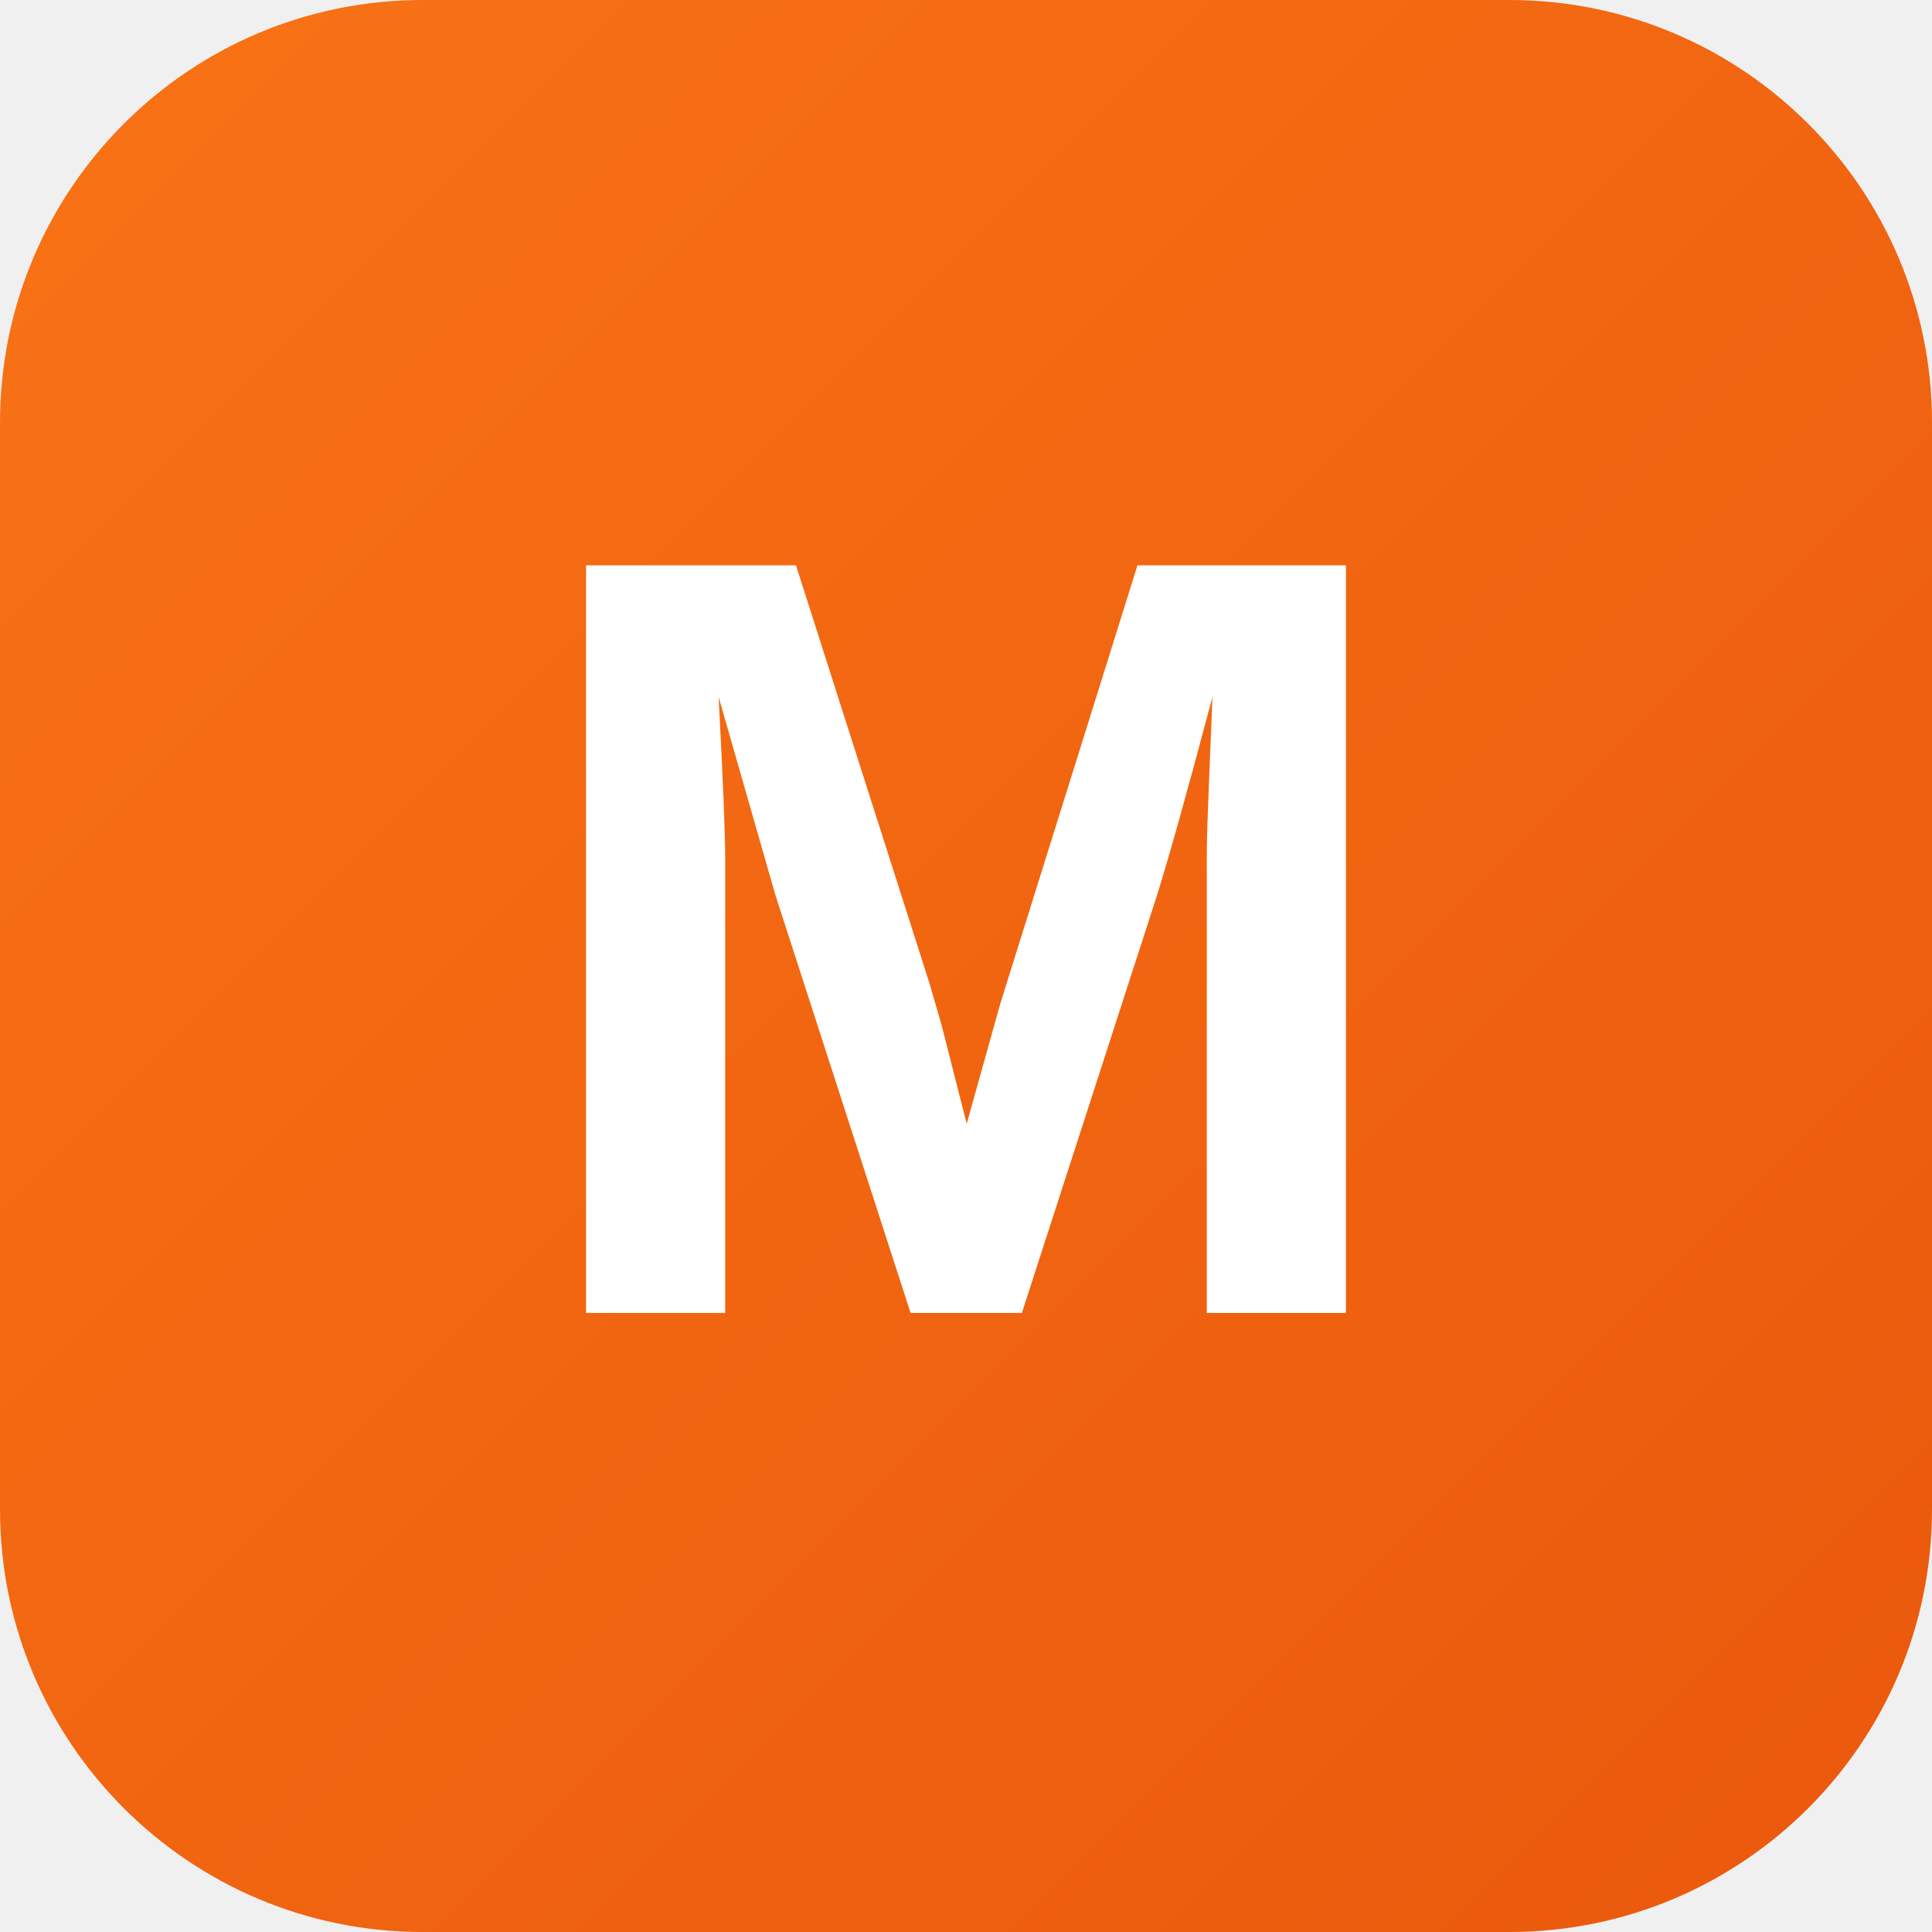
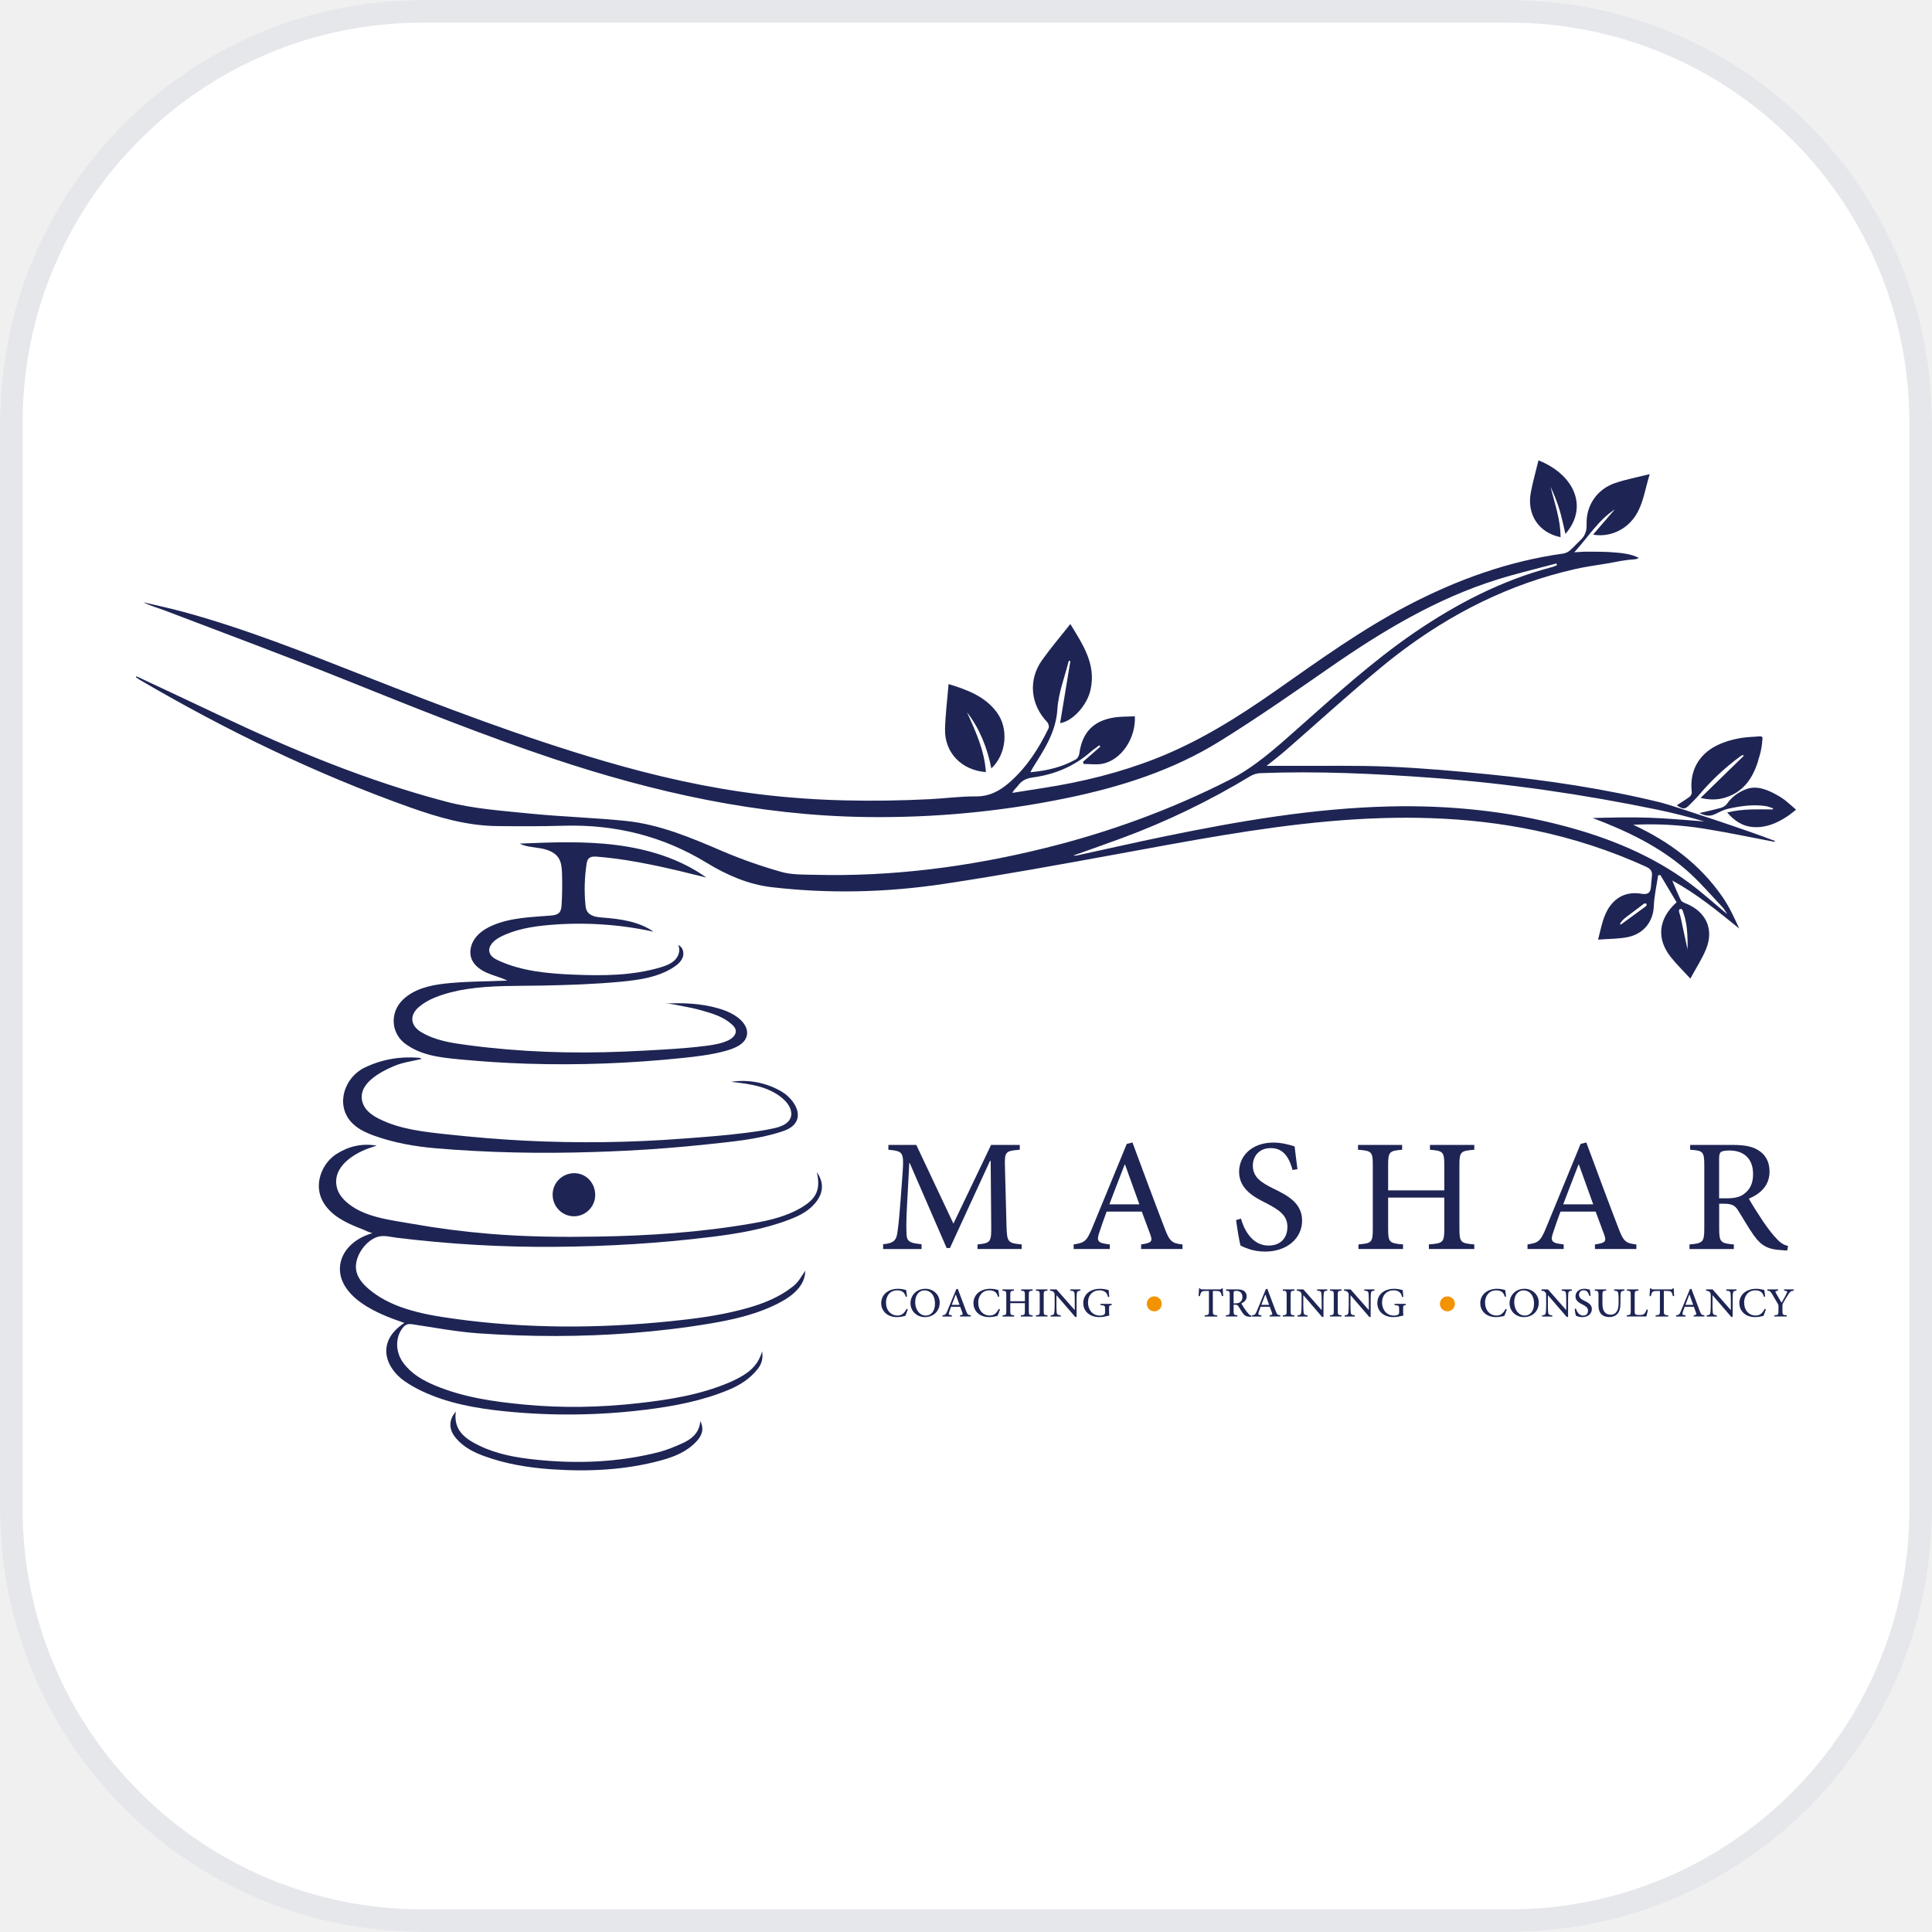
- <svg xmlns="http://www.w3.org/2000/svg" viewBox="0 0 64 64">
+ <svg xmlns="http://www.w3.org/2000/svg" viewBox="0 0 512 512" width="512" height="512">
  <defs>
-     <linearGradient id="mGradient" x1="0" y1="0" x2="1" y2="1">
-       <stop offset="0%" stop-color="#F97316" />
-       <stop offset="100%" stop-color="#EA580C" />
-     </linearGradient>
+     <style>
+         .st0 { fill: #F39300 !important; }
+         .logo-wrap path { fill: #1E2554; }
+         .logo-wrap path.st0 { fill: #F39300 !important; }
+         .logo-wrap circle.st0 { fill: #F39300 !important; }
+     </style>
  </defs>
-   <rect width="64" height="64" rx="14" fill="url(#mGradient)" />
-   <text x="50%" y="52%" text-anchor="middle" dominant-baseline="middle" font-size="36" font-family="Poppins, League Spartan, Arial, sans-serif" font-weight="700" fill="#FFFFFF">
-         M
-     </text>
+   <rect width="512" height="512" rx="112" fill="#FFFFFF" />
+   <rect width="506" height="506" x="3" y="3" rx="109" fill="none" stroke="#E5E7EB" stroke-width="6" />
+   <g class="logo-wrap" transform="translate(36, 122) scale(0.8395) translate(-35.60, -103.81)">
+     <g>
+       <path d="M35.81,171.98c8.54,4.01,17.08,8,25.61,12.04c23.36,11.09,47.21,20.99,72.25,27.56c8.45,2.22,17.36,2.82,26.1,3.71   c10.11,1.02,20.3,1.3,30.41,2.33c10.8,1.1,20.7,5.32,30.59,9.56c6.03,2.58,12.27,4.75,18.58,6.54c3.3,0.94,6.94,0.83,10.44,0.92   c24.5,0.63,48.57-2.49,72.32-8.32c20.35-5,39.94-12.1,58.64-21.6c8.15-4.14,14.83-10.23,21.58-16.21   c11.9-10.54,23.65-21.27,36.81-30.28c13.43-9.19,27.73-16.59,43.57-20.74c0.52-0.14,1.01-0.38,1.51-0.58   c-0.05-0.19-0.1-0.37-0.16-0.56c-6.18,1.66-12.43,3.13-18.53,5.03c-19.28,6-36.34,16.27-52.82,27.69   c-11.58,8.03-23.16,16.12-35.14,23.53c-14.69,9.08-30.99,14.27-47.83,17.76c-21.04,4.36-42.32,6.35-63.81,6.04   c-33.9-0.49-66.53-7.73-98.53-18.4c-22.27-7.42-44.01-16.2-65.78-24.93c-18.91-7.59-38.02-14.67-57.05-21.93   c-2.19-0.83-4.48-1.41-6.61-2.53c4.13,0.98,8.29,1.85,12.39,2.96c19.57,5.3,38.36,12.8,57.19,20.2   c25.03,9.83,50.12,19.44,75.96,26.99c16.09,4.7,32.39,8.42,49.04,10.46c17.82,2.19,35.72,2.43,53.64,1.55   c4.86-0.24,9.72-0.92,14.58-0.88c4.3,0.04,7.59-1.76,10.6-4.39c5.43-4.74,9.25-10.68,12.37-17.11c0.23-0.48-0.02-1.51-0.42-1.93   c-5.32-5.58-6.09-13.34-1.61-19.63c2.73-3.83,5.8-7.42,8.9-11.35c3.95,6.5,8.2,12.66,6.37,20.78c-1.14,5.06-5.81,9.99-9.6,10.49   c1.07-6.44,2.16-13.01,3.24-19.58c-0.17-0.02-0.34-0.05-0.51-0.07c-1.26,5.08-3.27,10.12-3.59,15.25   c-0.45,7.37-4.28,12.91-7.89,18.73c-0.18,0.3-0.33,0.61-0.64,1.19c5.21-0.49,9.99-1.6,14.37-4.07c0.55-0.31,1-1.19,1.09-1.85   c0.88-6.5,4.27-10.23,10.74-11.33c2.22-0.38,4.53-0.29,6.79-0.41c0.32,7.05-4.38,13.89-10.3,14.99c-1.89,0.35-3.91,0.05-5.87,0.05   c-0.07-0.23-0.13-0.46-0.2-0.69c1.82-1.59,3.65-3.19,5.47-4.78c-0.11-0.14-0.21-0.28-0.32-0.42c-0.87,0.65-1.79,1.25-2.6,1.96   c-5.26,4.65-11.46,7.25-18.35,8.18c-1.98,0.27-3.47,0.92-4.65,2.51c-0.54,0.73-1.31,1.29-1.89,2.37c3.3-0.52,6.59-1.05,9.89-1.56   c12.19-1.89,24.11-4.82,35.61-9.35c13.55-5.34,25.78-13.01,37.64-21.33c13.54-9.49,26.95-19.19,41.65-26.89   c15.51-8.12,31.77-14.01,49.2-16.43c0.72-0.1,1.49-0.5,2.05-0.97c1.14-0.97,2.12-2.13,3.23-3.15c1.51-1.39,2.12-2.96,2.04-5.11   c-0.2-5.96,3.3-11.07,8.98-13.01c3.41-1.17,7-1.83,10.94-2.83c-1.93,6.23-2.32,12.68-7.91,16.76c-2.83,2.06-6.51,3-9.97,2.34   c2.35-2.73,4.6-5.35,6.86-7.96c-5.21,3.41-8.38,8.72-12.79,13.54c1.59-0.08,2.81-0.21,4.04-0.2c2.63,0.02,5.39-0.01,8.06,0.2   c2.6,0.2,5.94,0.46,8.25,1.78c-0.61,0.54-2.36,0.49-3.18,0.6c-1.43,0.2-2.88,0.38-4.3,0.7c-1.39,0.3-2.8,0.5-4.2,0.72   c-2.79,0.44-5.59,0.87-8.35,1.49c-5.1,1.15-10.13,2.59-15.06,4.33c-9.78,3.44-19.15,8.02-27.95,13.5   c-6.37,3.96-12.45,8.38-18.23,13.16c-10.27,8.47-20.09,17.48-30.14,26.22c-1.99,1.73-4.09,3.32-6.08,4.92c2.54,0,5.11-0.01,7.68,0   c10.31,0.05,20.64-0.19,30.93,0.25c10.51,0.45,21.01,1.37,31.48,2.42c18.31,1.83,36.51,4.53,54.4,8.91   c3.14,0.77,28.71,9.23,36.02,12.14c-0.06,0.09-0.12,0.18-0.18,0.27c-7.39-1.4-14.76-2.98-22.18-4.16   c-7.39-1.18-14.86-1.61-22.41-1.24c11.34,5.28,21.07,12.47,28.19,22.79c2.12,3.08,3.71,6.52,5.28,9.97   c-6.76-5.45-13.36-10.95-21.14-15.14c0.95,2.2,1.75,4.23,2.72,6.19c0.24,0.48,0.96,0.79,1.53,1.02c6.37,2.54,8.99,8.05,6.44,14.38   c-1.26,3.13-3.17,6.01-4.98,9.35c-2.3-2.5-4.35-4.5-6.12-6.72c-4.65-5.82-4.04-12.16,1.78-17.37c-1.69-2.83-3.42-5.73-5.15-8.63   c-0.23,0.05-0.45,0.09-0.68,0.14c-0.48,3.23-1.24,6.46-1.36,9.7c-0.18,4.8-3.12,8.77-8.29,9.8c-2.91,0.58-5.95,0.52-9.31,0.79   c1.07-4.04,1.59-7.75,3.91-10.79c2.44-3.2,5.82-4.34,9.7-3.71c1.87,0.31,2.87-0.09,3.06-2.01c0.12-1.2,0.19-2.42,0.33-3.62   c0.18-1.51-0.49-2.26-1.88-2.9c-11.3-5.16-23.05-8.95-35.2-11.49c-21.51-4.49-43.19-4.76-65-2.82c-22.42,2-44.48,6.27-66.58,10.31   c-18.22,3.33-36.46,6.66-54.77,9.42c-18.05,2.72-36.24,3.17-54.42,1.05c-7.46-0.87-14.25-3.86-20.55-7.7   c-13.88-8.47-28.88-12.15-45.05-11.7c-7.02,0.2-14.04,0.19-21.07,0.11c-9.57-0.1-18.62-2.74-27.56-5.92   c-29.69-10.57-57.91-24.25-85.09-40.14c-0.49-0.29-0.95-0.63-1.42-0.94C35.65,172.15,35.73,172.06,35.81,171.98z M331.5,228.57   c0.63,0,0.84,0.04,1.04-0.01c9.36-2.03,18.7-4.17,28.08-6.1c23.36-4.8,46.83-8.83,70.76-9.4c18.72-0.44,37.17,1.4,55.28,6.22   c14.13,3.76,27.54,9.22,39.38,17.98c4.05,2.99,7.79,6.39,11.93,9.81c-0.6-0.89-0.98-1.65-1.53-2.23   c-3.74-3.93-7.27-8.12-11.35-11.67c-8.66-7.55-18.92-12.41-29.62-16.46c5.96-0.14,11.89-0.3,17.81-0.1   c5.83,0.2,11.65,0.77,17.47,1.18c-4.92-1.4-9.89-2.69-14.9-3.72c-23.5-4.86-47.2-8.29-71.15-10.05   c-18.01-1.32-36.03-2.17-54.1-1.47c-1.08,0.04-2.27,0.39-3.19,0.95c-12.89,7.8-26.38,14.33-40.51,19.55   C341.92,224.9,336.89,226.64,331.5,228.57z M523.54,245.47c-0.16-0.08-0.37-0.07-0.65,0.09c-0.4,0.22,0.11,1.56,0.2,1.86   c0.3,1.06,0.49,2.15,0.72,3.23c0.56,2.59,1.11,5.17,1.67,7.77c-0.11-0.49-0.02-1.11-0.02-1.61c-0.01-0.56-0.02-1.12-0.03-1.68   c-0.03-1.14-0.09-2.28-0.2-3.41c-0.11-1.1-0.29-2.19-0.56-3.27c-0.13-0.54-0.29-1.07-0.48-1.59   C524.02,246.39,523.92,245.66,523.54,245.47z M512.5,244.2c0.03-0.14,0.02-0.29-0.07-0.4c-0.12-0.14-0.33-0.17-0.52-0.13   c-0.18,0.05-0.33,0.16-0.48,0.28c-1.31,0.99-2.63,1.99-3.94,2.98c-1.19,0.9-2.49,1.71-3.28,3.01c-0.06,0.1-0.11,0.22-0.05,0.31   c0.09,0.14,0.3,0.05,0.43-0.05c2.47-1.81,4.95-3.62,7.42-5.43c0.16-0.12,0.33-0.24,0.43-0.41   C512.46,244.31,512.48,244.25,512.5,244.2z" />
+       <path d="M250.57,328.48c2.16,3.11,2.11,6.17,0.08,9.02c-2.18,3.07-5.34,4.68-8.72,5.97c-7.95,3.05-16.28,4.45-24.66,5.48   c-16.41,2.03-32.92,3.01-49.44,3.13c-16.71,0.13-33.44-0.84-50.03-2.89c-2.25-0.28-4.29-0.98-6.5-0.04   c-3.61,1.54-6.78,6.31-6.15,10.28c0.36,2.31,1.98,4.23,3.74,5.77c3.35,2.93,7.43,4.95,11.67,6.34c5.11,1.68,10.47,2.55,15.8,3.28   c22.62,3.11,45.29,3.06,67.96,0.75c7.45-0.76,14.9-1.71,22.16-3.58c3.92-1,7.81-2.24,11.41-4.11c1.86-0.96,3.63-2.09,5.27-3.4   c1.66-1.33,2.58-3.14,3.77-4.88c-0.08,5.86-5.93,9.2-10.6,11.32c-6.17,2.8-12.84,4.26-19.48,5.38c-8.12,1.37-16.32,2.33-24.53,2.98   c-16.13,1.27-32.34,1.23-48.48,0.11c-7.05-0.49-14.04-1.83-21.04-2.88c-1.33-0.2-2.15,0.13-2.94,1.12   c-2.44,3.08-2.36,7.71,0.23,11.17c2.54,3.39,6.08,5.42,9.86,7.01c9.08,3.81,18.7,5.17,28.42,6.08c12.03,1.13,24.04,0.89,36.03-0.47   c9.68-1.09,19.29-2.63,28.36-6.45c1.51-0.64,2.99-1.38,4.4-2.22c2.82-1.68,5.06-3.88,6.14-7.7c0.41,2.59-0.32,4.28-1.55,5.79   c-2.36,2.9-5.4,4.86-8.82,6.3c-8.59,3.61-17.65,5.3-26.83,6.41c-14.63,1.78-29.31,1.94-43.97,0.45   c-8.99-0.91-17.87-2.46-26.15-6.34c-1.87-0.88-3.69-1.91-5.4-3.07c-6.12-4.17-9.41-12.46-0.21-18.49   c-4.57-1.56-9.23-3.33-13.26-6.09c-3.91-2.68-7.48-6.71-7.06-11.73c0.4-4.73,4.13-8.23,8.36-9.87c0.51-0.2,1.04-0.38,1.99-0.73   c-0.54,0.2-2.57-0.89-3.13-1.1c-0.99-0.37-1.98-0.76-2.95-1.18c-2.09-0.92-4.15-1.96-5.96-3.37c-2.05-1.6-3.78-3.71-4.55-6.2   c-1.49-4.81,0.94-10.36,5.08-13.03c3.84-2.47,8.09-3.46,12.75-2.67c-0.56,0.18-1.11,0.37-1.67,0.55   c-5.24,1.68-12.55,6.04-10.9,12.7c0.43,1.76,1.58,3.27,2.92,4.48c5.42,4.9,13.9,5.72,20.79,6.94c8.14,1.44,16.34,2.5,24.57,3.18   c11.29,0.94,22.65,1.06,33.96,0.87c16.34-0.26,32.63-1.35,48.76-4.15c5.57-0.97,11.09-2.21,16.01-5.25   C250.52,336.72,251.79,333.84,250.57,328.48z" />
+       <path d="M202.44,275.32c5.71-0.35,11.51-0.11,17,1.47c2.47,0.71,4.91,1.73,6.83,3.43c1.39,1.23,2.52,2.98,2.27,4.81   c-0.46,3.4-4.77,4.69-7.57,5.41c-4.14,1.06-8.4,1.57-12.65,2.01c-16.35,1.71-32.86,2.35-49.29,1.82   c-7.03-0.23-14.06-0.68-21.06-1.35c-6.36-0.61-12.69-1.23-17.88-5.38c-4.17-3.7-4.08-9.84-0.05-13.61   c3.44-3.21,8.25-4.38,12.79-4.91c6.61-0.77,13.38-0.68,20.03-0.99c-2.05-1.01-4.3-1.52-6.39-2.43c-2.09-0.91-4.12-2.35-4.92-4.48   c-0.81-2.16-0.18-4.68,1.2-6.53c1.38-1.85,3.42-3.1,5.55-4.01c5.7-2.43,12.06-2.58,18.24-3.07c0.99-0.08,2.08-0.22,2.74-0.96   c0.58-0.64,0.67-1.58,0.72-2.44c0.2-3.3,0.25-6.62,0.13-9.93c-0.06-1.7-0.19-3.49-1.12-4.9c-1.23-1.86-3.56-2.65-5.75-3.02   c-2.2-0.37-4.5-0.47-6.5-1.47c10.17-0.42,20.4-0.83,30.5,0.45c10.1,1.28,20.16,4.33,28.43,10.27c-11.38-2.83-22.81-5.66-34.5-6.59   c-0.94-0.07-2.01-0.09-2.66,0.6c-0.43,0.46-0.55,1.11-0.65,1.73c-0.63,4.19-0.76,8.47-0.37,12.69c0.07,0.75,0.16,1.52,0.53,2.17   c0.92,1.62,3.09,1.9,4.95,2.04c5.6,0.41,11.43,1.24,16.04,4.45c-10.81-2.36-21.98-3.07-33-2.11c-5.32,0.47-10.72,1.35-15.46,3.81   c-1.94,1-4,2.94-3.27,5c0.41,1.17,1.6,1.86,2.73,2.38c7.39,3.43,15.71,4.14,23.85,4.48c9.18,0.38,18.53,0.33,27.34-2.3   c1.65-0.49,3.34-1.11,4.55-2.33c1.22-1.22,1.83-3.19,1.02-4.71c1.41,0.5,1.96,2.34,1.49,3.75c-0.47,1.41-1.69,2.45-2.94,3.26   c-4.84,3.15-10.78,4-16.53,4.55c-8.33,0.79-16.7,1.07-25.06,1.23c-7.87,0.15-15.85-0.1-23.65,1.1c-3.43,0.53-6.82,1.36-10.05,2.65   c-1.83,0.73-3.64,1.76-5.12,3.03c-3.04,2.61-2.66,5.88,0.78,7.93c4.47,2.66,9.53,3.4,14.56,4.07c16.34,2.19,32.91,2.75,49.38,2.06   c4.26-0.18,8.52-0.4,12.77-0.66c4.48-0.28,8.97-0.6,13.42-1.19c2.26-0.3,4.54-0.68,6.61-1.62c1.37-0.62,2.8-1.85,2.51-3.33   c-0.14-0.71-0.67-1.29-1.21-1.78c-2.69-2.44-6.13-3.46-9.56-4.42c-1.92-0.54-3.88-0.97-5.84-1.32   C206.53,275.81,204.32,275.21,202.44,275.32z" />
+       <path d="M223.51,299.99c5.54-0.86,11.38,0.3,16.17,3.22c3.54,2.16,7.36,7.65,2.84,11.06c-0.95,0.72-2.1,1.13-3.24,1.5   c-7.63,2.47-15.79,3.14-23.73,4c-8.32,0.89-16.68,1.53-25.04,1.96c-3.51,0.18-7.02,0.31-10.54,0.42   c-16.52,0.54-33.14,0.22-49.62-1.17c-6.54-0.55-13.11-1.71-19.31-3.91c-2.82-1-5.66-2.29-7.61-4.55   c-4.85-5.62-1.84-14.03,4.42-17.03c5.37-2.58,11.13-3.59,17.11-3.09c0.26,0.02,0.5,0.18,0.94,0.34c-3.06,0.75-6.05,1.11-8.71,2.24   c-4.39,1.86-12.07,5.77-9.92,11.84c0.8,2.24,2.91,3.74,5.03,4.81c6.64,3.37,14.26,4.15,21.55,4.94c8.26,0.89,16.53,1.6,24.82,2.01   c16.58,0.82,33.22,0.6,49.78-0.67c6.38-0.48,12.77-0.94,19.13-1.74c3.12-0.4,6.3-0.8,9.37-1.5c2.03-0.46,4.6-1.25,5.37-3.42   c0.7-1.98-0.55-4.13-2.07-5.58c-2.18-2.06-4.98-3.38-7.87-4.19C229.49,300.68,226.5,300.33,223.51,299.99z" />
+       <path d="M292.16,174.43c5.82,1.79,11.43,3.8,15.23,8.92c3.82,5.15,3.04,13.27-1.73,17.71c-1.27-6.5-3.65-12.46-7.67-17.73   c2.71,6.05,5.51,12.08,5.95,18.89c-7.71-0.6-13.05-6.13-12.9-13.54C291.15,184.01,291.76,179.34,292.16,174.43z" />
+       <path d="M485.35,128.07c-7.01-1.45-10.74-7.26-9.36-14.31c0.65-3.35,1.59-6.64,2.39-9.95c11.44,4.56,15.8,14.84,8.51,23.21   c-0.61-2.55-1.12-5.09-1.86-7.57c-0.75-2.5-1.73-4.92-2.84-7.31C483.45,117.37,485.36,122.45,485.35,128.07z" />
+       <path d="M213.79,407.07c1.16,2.31,0.75,4.29-1.15,6.37c-3.03,3.31-7.03,4.9-11.19,6.04c-11.39,3.1-23.02,3.63-34.73,2.82   c-7.16-0.5-14.21-1.65-21-4.1c-3.47-1.25-6.71-2.89-9.13-5.79c-2.23-2.67-2.29-5.64,0.01-8.31c-0.78,5.94,2.98,8.56,7.3,10.68   c5.67,2.78,11.81,3.85,18.01,4.49c12.99,1.35,25.89,0.87,38.6-2.34c2.61-0.66,5.15-1.72,7.61-2.83   C211.07,412.76,213.49,410.83,213.79,407.07z" />
+       <path d="M180.61,335.68c0.02,3.66-2.94,6.7-6.59,6.76c-3.74,0.06-6.81-2.96-6.85-6.75c-0.04-3.77,2.95-6.8,6.75-6.86   C177.63,328.78,180.59,331.81,180.61,335.68z" />
+     </g>
+     <g>
+       <path d="M548.97,193.02c-0.18,1.78-0.57,3.54-1.16,5.23c-0.1,0.29-0.14,0.58-0.23,0.87c-1.73,5.33-4.75,9.55-10.45,11.21   c-2.42,0.71-4.85,0.68-7.58,0.04c4.66-4.54,9.14-8.91,13.61-13.27c-0.08-0.1-0.17-0.21-0.25-0.31c-0.29,0.17-0.6,0.31-0.88,0.51   c-4.74,3.5-9.04,7.47-12.84,11.99c-0.95,1.13-2.03,2.15-3.06,3.21c-1.52,1.54-2.03,1.56-4.1,0.2c1.38-0.9,2.76-1.73,4.04-2.69   c0.39-0.3,0.76-0.99,0.7-1.45c-0.78-6.46,2.03-11.81,7.84-14.72c2.25-1.13,4.69-1.86,7.16-2.3c1.85-0.33,3.78-0.44,5.65-0.55   c0.37-0.02,0.85-0.12,1.22-0.04c0.69,0.15,0.42,0.87,0.37,1.51C549,192.65,548.98,192.83,548.97,193.02z" />
+     </g>
+     <g>
+       <path d="M547.67,207.19c1.68,0.21,3.32,0.87,4.81,1.63c1.27,0.65,2.48,1.35,3.64,2.2c0.33,0.24,3.6,3.06,3.58,3.07   c-0.99,0.75-1.88,1.51-2.85,2.15c-3.25,2.12-6.7,3.62-10.71,3.33c-3.36-0.25-5.89-1.94-8.2-4.6c4.88-1.22,9.65-0.98,14.4-0.96   c0.03-0.12,0.06-0.23,0.1-0.35c-0.81-0.25-1.6-0.61-2.43-0.73c-3.98-0.57-7.9,0.01-11.77,0.86c-1.5,0.33-2.91,1.14-4.34,1.79   c-1.56,0.71-3,0.38-4.74-0.43c2.47-0.58,4.68-1.04,6.85-1.66c0.7-0.2,1.47-0.69,1.88-1.27c1.56-2.26,3.75-3.81,6.33-4.71   C545.36,207.12,546.52,207.05,547.67,207.19z" />
+     </g>
+     <g>
+       <path d="M301.3,352.77v-1.45c4.18-0.42,4.39-0.76,4.32-6.08l-0.17-20.29h-0.21l-12.65,27.51h-1.04l-11.65-26.82h-0.14l-0.76,14.21   c-0.21,4.18-0.21,6.32-0.1,8.33c0.1,2.38,1.31,2.73,4.73,3.08v1.52h-12.13v-1.52c2.97-0.28,3.97-1,4.39-3.01   c0.28-1.76,0.59-3.94,1-9.37l0.76-10.16c0.45-6.57,0.14-6.84-4.49-7.29v-1.52h8.81l11.72,24.85l11.89-24.85h9.05v1.52   c-4.53,0.38-4.84,0.55-4.67,5.56l0.48,18.25c0.17,5.32,0.31,5.67,4.8,6.08v1.45H301.3z" />
+       <path d="M352.94,352.77v-1.45c3.21-0.45,3.66-0.9,2.97-2.94c-0.73-2-1.66-4.53-2.76-7.43h-11.09c-0.86,2.32-1.56,4.29-2.21,6.29   c-1.11,3.08-0.69,3.66,3.21,4.08v1.45h-11.41v-1.45c3.35-0.52,4.08-0.86,5.91-5.36l10.85-26.37l1.8-0.45   c3.32,8.95,6.64,17.94,10.06,26.82c1.66,4.46,2.38,5.01,5.74,5.36v1.45H352.94z M347.86,326.09h-0.1   c-1.66,4.18-3.28,8.5-4.84,12.58h9.47L347.86,326.09z" />
+       <path d="M400.75,327.82c-0.9-3.25-2.49-6.91-6.84-6.91c-3.87,0-5.7,2.73-5.7,5.5c0,3.56,2.38,5.29,6.6,7.33   c4.39,2.14,8.95,4.53,8.95,10.09c0,5.43-4.63,9.75-11.68,9.75c-2.14,0-3.87-0.38-5.18-0.83c-1.31-0.42-2.04-0.83-2.56-1.07   c-0.35-1-1.11-5.6-1.42-8.05l1.55-0.45c0.86,3.21,3.39,8.5,8.67,8.5c3.77,0,5.98-2.32,5.98-5.94c0-3.66-2.76-5.39-6.71-7.46   c-3.59-1.8-8.54-4.32-8.54-9.88c0-5.05,4.08-9.23,10.82-9.23c2.45,0,4.77,0.59,6.71,1.21c0.21,1.8,0.45,3.87,0.9,7.19   L400.75,327.82z" />
+       <path d="M458.12,321.43c-4.29,0.35-4.7,0.59-4.7,4.87v20.11c0,4.29,0.45,4.56,4.7,4.91v1.45h-14.34v-1.45   c4.46-0.35,4.87-0.62,4.87-4.91v-9.88h-17.73v9.88c0,4.25,0.41,4.56,4.7,4.91v1.45h-14.07v-1.45c4.15-0.35,4.53-0.62,4.53-4.91   V326.3c0-4.29-0.38-4.53-4.67-4.87v-1.52h13.93v1.52c-4.01,0.35-4.42,0.59-4.42,4.87v7.95h17.73v-7.95c0-4.25-0.42-4.53-4.53-4.87   v-1.52h14V321.43z" />
+       <path d="M496.21,352.77v-1.45c3.21-0.45,3.66-0.9,2.97-2.94c-0.73-2-1.66-4.53-2.76-7.43h-11.09c-0.86,2.32-1.56,4.29-2.21,6.29   c-1.11,3.08-0.69,3.66,3.21,4.08v1.45h-11.41v-1.45c3.35-0.52,4.08-0.86,5.91-5.36l10.85-26.37l1.8-0.45   c3.32,8.95,6.64,17.94,10.06,26.82c1.66,4.46,2.38,5.01,5.74,5.36v1.45H496.21z M491.13,326.09h-0.1   c-1.66,4.18-3.28,8.5-4.84,12.58h9.47L491.13,326.09z" />
+       <path d="M556.91,353.22c-0.62,0-1.21-0.03-1.83-0.1c-4.18-0.21-6.32-1.31-8.71-4.63c-1.76-2.45-3.46-5.53-5.01-7.95   c-0.93-1.45-1.83-2.07-4.49-2.07h-1.45v7.88c0,4.25,0.48,4.63,4.63,4.98v1.45h-14v-1.45c4.18-0.35,4.67-0.73,4.67-4.98V326.3   c0-4.32-0.45-4.6-4.46-4.87v-1.52h13.24c3.91,0,6.43,0.45,8.4,1.76c2.11,1.31,3.42,3.56,3.42,6.64c0,4.39-2.83,7.02-6.53,8.57   c0.9,1.66,3.01,4.98,4.56,7.29c1.87,2.66,2.97,4.08,4.18,5.32c1.31,1.49,2.45,2.04,3.63,2.32L556.91,353.22z M537.73,336.77   c2.59,0,4.32-0.42,5.63-1.45c1.97-1.52,2.76-3.49,2.76-6.22c0-5.43-3.56-7.43-7.4-7.43c-1.56,0-2.38,0.21-2.77,0.48   c-0.35,0.28-0.55,0.86-0.55,2.18v12.44H537.73z" />
+     </g>
+     <g>
+       <path d="M279.27,371.81c-0.18,0.63-0.55,1.66-0.78,2.08c-0.4,0.09-1.58,0.38-2.58,0.38c-3.47,0-5.02-2.29-5.02-4.37   c0-2.77,2.24-4.58,5.36-4.58c1.15,0,2.12,0.31,2.5,0.38c0.11,0.75,0.21,1.31,0.29,2.06l-0.4,0.09c-0.37-1.46-1.27-2.03-2.73-2.03   c-2.29,0-3.51,1.85-3.51,3.81c0,2.48,1.52,4.13,3.63,4.13c1.39,0,2.16-0.75,2.87-2.1L279.27,371.81z" />
+       <path d="M284.86,365.32c2.36,0,4.5,1.73,4.5,4.36c0,2.84-2.13,4.59-4.68,4.59c-2.53,0-4.54-1.86-4.54-4.4   C280.14,367.5,281.93,365.32,284.86,365.32L284.86,365.32z M284.57,365.82c-1.51,0-2.95,1.23-2.95,3.72c0,2.42,1.43,4.24,3.36,4.24   c1.51,0,2.89-1.21,2.89-3.75C287.87,367.27,286.34,365.82,284.57,365.82L284.57,365.82z" />
+       <path d="M295.77,374.07v-0.38c0.84-0.12,0.95-0.23,0.77-0.76c-0.19-0.52-0.43-1.18-0.72-1.93h-2.88c-0.22,0.6-0.4,1.11-0.58,1.64   c-0.29,0.8-0.18,0.95,0.84,1.06v0.38h-2.97v-0.38c0.87-0.13,1.06-0.22,1.54-1.39l2.82-6.86l0.47-0.12   c0.86,2.33,1.73,4.67,2.62,6.97c0.43,1.16,0.62,1.3,1.49,1.39v0.38H295.77z M294.45,367.13h-0.03c-0.43,1.09-0.85,2.21-1.26,3.27   h2.46L294.45,367.13z" />
+       <path d="M308.38,371.81c-0.18,0.63-0.55,1.66-0.78,2.08c-0.4,0.09-1.58,0.38-2.58,0.38c-3.47,0-5.01-2.29-5.01-4.37   c0-2.77,2.24-4.58,5.36-4.58c1.15,0,2.12,0.31,2.5,0.38c0.11,0.75,0.21,1.31,0.29,2.06l-0.4,0.09c-0.37-1.46-1.27-2.03-2.73-2.03   c-2.29,0-3.51,1.85-3.51,3.81c0,2.48,1.52,4.13,3.63,4.13c1.39,0,2.16-0.75,2.87-2.1L308.38,371.81z" />
+       <path d="M318.71,365.92c-1.11,0.09-1.22,0.15-1.22,1.27v5.23c0,1.11,0.12,1.19,1.22,1.28v0.38h-3.73v-0.38   c1.16-0.09,1.27-0.16,1.27-1.28v-2.57h-4.61v2.57c0,1.11,0.11,1.19,1.22,1.28v0.38h-3.66v-0.38c1.08-0.09,1.18-0.16,1.18-1.28   v-5.23c0-1.11-0.1-1.18-1.21-1.27v-0.4h3.62v0.4c-1.04,0.09-1.15,0.15-1.15,1.27v2.07h4.61v-2.07c0-1.11-0.11-1.18-1.18-1.27v-0.4   h3.64V365.92z" />
+       <path d="M319.72,374.07v-0.38c1.1-0.08,1.21-0.16,1.21-1.29v-5.19c0-1.14-0.12-1.22-1.21-1.29v-0.4h3.67v0.4   c-1.09,0.07-1.2,0.15-1.2,1.29v5.19c0,1.13,0.12,1.21,1.2,1.29v0.38H319.72z" />
+       <path d="M333.78,365.92c-0.75,0.04-1.07,0.19-1.13,0.79c-0.04,0.42-0.08,1.02-0.08,2.24v5.26h-0.43l-5.91-6.85h-0.02l-0.01,3.21   c0,1.21,0.05,1.83,0.09,2.21c0.06,0.68,0.37,0.84,1.29,0.92v0.38h-3.22v-0.38c0.77-0.05,1.12-0.22,1.18-0.88   c0.05-0.41,0.11-1.03,0.11-2.25v-2.82c0-0.96-0.04-1.03-0.29-1.35c-0.28-0.32-0.57-0.43-1.2-0.48v-0.4h2.07l5.72,6.49H332v-3.06   c0-1.22-0.05-1.82-0.09-2.19c-0.06-0.62-0.38-0.79-1.34-0.84v-0.4h3.21V365.92z" />
+       <path d="M343.68,370.46c-0.8,0.12-0.85,0.19-0.85,0.99v1.1c0,0.46,0.01,0.88,0.09,1.21c-0.85,0.2-2,0.51-3.13,0.51   c-3.06,0-5.11-1.81-5.11-4.42c0-3.02,2.55-4.53,5.29-4.53c1.17,0,2.26,0.3,2.71,0.4c0.04,0.46,0.1,1.19,0.21,2.12l-0.4,0.09   c-0.32-1.64-1.38-2.12-2.73-2.12c-2.06,0-3.59,1.47-3.59,3.87c0,1.9,1.15,4.11,3.78,4.11c0.44,0,0.87-0.09,1.16-0.23   c0.29-0.15,0.45-0.34,0.45-0.84v-1.08c0-0.97-0.08-1.06-1.45-1.17v-0.38h3.55V370.46z" />
+     </g>
+     <g>
+       <path d="M378.44,367.64c-0.14-0.66-0.29-1.01-0.46-1.23c-0.23-0.31-0.46-0.4-1.48-0.4h-0.92v6.41c0,1.04,0.12,1.2,1.39,1.28v0.38   H373v-0.38c1.23-0.08,1.35-0.22,1.35-1.28v-6.41h-0.78c-1.17,0-1.45,0.13-1.63,0.4c-0.17,0.22-0.29,0.61-0.46,1.23h-0.4   c0.06-0.85,0.13-1.73,0.15-2.45h0.29c0.2,0.33,0.37,0.33,0.76,0.33h5.45c0.37,0,0.49-0.08,0.7-0.33h0.29c0,0.6,0.07,1.62,0.13,2.41   L378.44,367.64z" />
+       <path d="M387.73,374.19c-0.16,0-0.31-0.01-0.48-0.03c-1.09-0.05-1.64-0.34-2.26-1.2c-0.46-0.64-0.9-1.44-1.3-2.07   c-0.24-0.38-0.48-0.54-1.17-0.54h-0.38v2.05c0,1.11,0.12,1.2,1.2,1.29v0.38h-3.64v-0.38c1.09-0.09,1.21-0.19,1.21-1.29v-5.21   c0-1.12-0.12-1.2-1.16-1.27v-0.4h3.44c1.02,0,1.67,0.12,2.18,0.46c0.55,0.34,0.89,0.93,0.89,1.73c0,1.14-0.74,1.82-1.7,2.23   c0.23,0.43,0.78,1.29,1.19,1.9c0.49,0.69,0.77,1.06,1.09,1.38c0.34,0.39,0.64,0.53,0.94,0.6L387.73,374.19z M382.74,369.91   c0.67,0,1.12-0.11,1.46-0.38c0.51-0.4,0.72-0.91,0.72-1.62c0-1.41-0.93-1.93-1.92-1.93c-0.4,0-0.62,0.05-0.72,0.13   c-0.09,0.07-0.14,0.22-0.14,0.57v3.24H382.74z" />
+       <path d="M393.5,374.07v-0.38c0.84-0.12,0.95-0.23,0.77-0.76c-0.19-0.52-0.43-1.18-0.72-1.93h-2.89c-0.22,0.6-0.4,1.11-0.58,1.64   c-0.29,0.8-0.18,0.95,0.84,1.06v0.38h-2.97v-0.38c0.87-0.13,1.06-0.22,1.54-1.39l2.82-6.86l0.47-0.12   c0.86,2.33,1.73,4.67,2.62,6.97c0.43,1.16,0.62,1.3,1.49,1.39v0.38H393.5z M392.18,367.13h-0.03c-0.43,1.09-0.85,2.21-1.26,3.27   h2.46L392.18,367.13z" />
+       <path d="M397.67,374.07v-0.38c1.1-0.08,1.21-0.16,1.21-1.29v-5.19c0-1.14-0.12-1.22-1.21-1.29v-0.4h3.67v0.4   c-1.09,0.07-1.2,0.15-1.2,1.29v5.19c0,1.13,0.12,1.21,1.2,1.29v0.38H397.67z" />
+       <path d="M411.72,365.92c-0.75,0.04-1.07,0.19-1.13,0.79c-0.04,0.42-0.08,1.02-0.08,2.24v5.26h-0.43l-5.91-6.85h-0.02l-0.01,3.21   c0,1.21,0.05,1.83,0.09,2.21c0.06,0.68,0.37,0.84,1.29,0.92v0.38h-3.22v-0.38c0.77-0.05,1.12-0.22,1.18-0.88   c0.05-0.41,0.11-1.03,0.11-2.25v-2.82c0-0.96-0.04-1.03-0.29-1.35c-0.28-0.32-0.57-0.43-1.2-0.48v-0.4h2.07l5.72,6.49h0.04v-3.06   c0-1.22-0.05-1.82-0.09-2.19c-0.06-0.62-0.38-0.79-1.34-0.84v-0.4h3.21V365.92z" />
+       <path d="M412.55,374.07v-0.38c1.1-0.08,1.21-0.16,1.21-1.29v-5.19c0-1.14-0.12-1.22-1.21-1.29v-0.4h3.67v0.4   c-1.09,0.07-1.2,0.15-1.2,1.29v5.19c0,1.13,0.12,1.21,1.2,1.29v0.38H412.55z" />
+       <path d="M426.61,365.92c-0.75,0.04-1.07,0.19-1.13,0.79c-0.04,0.42-0.08,1.02-0.08,2.24v5.26h-0.43l-5.91-6.85h-0.02l-0.01,3.21   c0,1.21,0.05,1.83,0.09,2.21c0.06,0.68,0.37,0.84,1.29,0.92v0.38h-3.22v-0.38c0.77-0.05,1.12-0.22,1.18-0.88   c0.05-0.41,0.11-1.03,0.11-2.25v-2.82c0-0.96-0.04-1.03-0.29-1.35c-0.28-0.32-0.57-0.43-1.2-0.48v-0.4h2.07l5.72,6.49h0.04v-3.06   c0-1.22-0.05-1.82-0.09-2.19c-0.06-0.62-0.38-0.79-1.34-0.84v-0.4h3.21V365.92z" />
+       <path d="M436.51,370.46c-0.8,0.12-0.85,0.19-0.85,0.99v1.1c0,0.46,0.01,0.88,0.09,1.21c-0.85,0.2-2,0.51-3.13,0.51   c-3.06,0-5.11-1.81-5.11-4.42c0-3.02,2.55-4.53,5.29-4.53c1.17,0,2.26,0.3,2.71,0.4c0.04,0.46,0.1,1.19,0.21,2.12l-0.4,0.09   c-0.32-1.64-1.38-2.12-2.73-2.12c-2.06,0-3.59,1.47-3.59,3.87c0,1.9,1.15,4.11,3.78,4.11c0.44,0,0.87-0.09,1.16-0.23   c0.29-0.15,0.45-0.34,0.45-0.84v-1.08c0-0.97-0.08-1.06-1.45-1.17v-0.38h3.55V370.46z" />
+     </g>
+     <g>
+       <path d="M468.37,371.81c-0.18,0.63-0.55,1.66-0.78,2.08c-0.4,0.09-1.58,0.38-2.58,0.38c-3.47,0-5.01-2.29-5.01-4.37   c0-2.77,2.24-4.58,5.36-4.58c1.15,0,2.12,0.31,2.5,0.38c0.11,0.75,0.21,1.31,0.29,2.06l-0.4,0.09c-0.37-1.46-1.27-2.03-2.73-2.03   c-2.29,0-3.51,1.85-3.51,3.81c0,2.48,1.52,4.13,3.63,4.13c1.39,0,2.16-0.75,2.87-2.1L468.37,371.81z" />
+       <path d="M473.97,365.32c2.36,0,4.5,1.73,4.5,4.36c0,2.84-2.13,4.59-4.68,4.59c-2.53,0-4.54-1.86-4.54-4.4   C469.25,367.5,471.04,365.32,473.97,365.32L473.97,365.32z M473.67,365.82c-1.51,0-2.95,1.23-2.95,3.72c0,2.42,1.43,4.24,3.36,4.24   c1.51,0,2.89-1.21,2.89-3.75C476.98,367.27,475.45,365.82,473.67,365.82L473.67,365.82z" />
+       <path d="M488.93,365.92c-0.75,0.04-1.07,0.19-1.13,0.79c-0.04,0.42-0.08,1.02-0.08,2.24v5.26h-0.43l-5.91-6.85h-0.02l-0.01,3.21   c0,1.21,0.05,1.83,0.09,2.21c0.06,0.68,0.37,0.84,1.29,0.92v0.38h-3.22v-0.38c0.77-0.05,1.12-0.22,1.18-0.88   c0.05-0.41,0.11-1.03,0.11-2.25v-2.82c0-0.96-0.04-1.03-0.29-1.35c-0.28-0.32-0.57-0.43-1.2-0.48v-0.4h2.07l5.72,6.49h0.04v-3.06   c0-1.22-0.05-1.82-0.09-2.19c-0.06-0.62-0.38-0.79-1.34-0.84v-0.4h3.21V365.92z" />
+       <path d="M494.44,367.58c-0.23-0.84-0.65-1.8-1.78-1.8c-1.01,0-1.48,0.71-1.48,1.43c0,0.93,0.62,1.38,1.72,1.91   c1.14,0.56,2.33,1.18,2.33,2.62c0,1.41-1.2,2.54-3.04,2.54c-0.56,0-1.01-0.1-1.35-0.22c-0.34-0.11-0.53-0.22-0.67-0.28   c-0.09-0.26-0.29-1.46-0.37-2.09l0.41-0.12c0.22,0.83,0.88,2.21,2.26,2.21c0.98,0,1.55-0.6,1.55-1.55c0-0.95-0.72-1.4-1.74-1.94   c-0.93-0.47-2.22-1.12-2.22-2.57c0-1.31,1.06-2.4,2.81-2.4c0.64,0,1.24,0.15,1.74,0.31c0.05,0.47,0.12,1.01,0.23,1.87   L494.44,367.58z" />
+       <path d="M505.51,365.92c-0.78,0.04-1.12,0.24-1.18,0.78c-0.04,0.37-0.08,0.9-0.08,2.09v1.03c0,1.55-0.25,2.7-1.03,3.5   c-0.63,0.64-1.55,0.93-2.47,0.93c-0.83,0-1.61-0.18-2.21-0.64c-0.83-0.61-1.22-1.61-1.22-3.19v-3.14c0-1.21-0.12-1.28-1.18-1.37   v-0.4h3.6v0.4c-1.05,0.06-1.17,0.14-1.17,1.37v2.87c0,2.17,0.91,3.35,2.54,3.35c1.91,0,2.56-1.53,2.56-3.71v-1.01   c0-1.19-0.04-1.71-0.11-2.12c-0.07-0.5-0.38-0.68-1.3-0.75v-0.4h3.25V365.92z" />
+       <path d="M512.93,371.95c-0.09,0.45-0.37,1.72-0.5,2.12h-6.2v-0.38c1.15-0.08,1.27-0.17,1.27-1.32v-5.16c0-1.14-0.09-1.22-1.2-1.29   v-0.4h3.64v0.4c-1.06,0.07-1.19,0.14-1.19,1.29v5.11c0,0.72,0.06,0.97,0.31,1.11c0.26,0.14,0.72,0.17,1.25,0.17   c0.71,0,1.19-0.08,1.49-0.42c0.25-0.25,0.5-0.68,0.73-1.31L512.93,371.95z" />
+       <path d="M520.81,367.64c-0.14-0.66-0.29-1.01-0.46-1.23c-0.23-0.31-0.46-0.4-1.48-0.4h-0.92v6.41c0,1.04,0.12,1.2,1.39,1.28v0.38   h-3.98v-0.38c1.23-0.08,1.35-0.22,1.35-1.28v-6.41h-0.78c-1.17,0-1.45,0.13-1.63,0.4c-0.17,0.22-0.29,0.61-0.46,1.23h-0.4   c0.06-0.85,0.13-1.73,0.15-2.45h0.29c0.2,0.33,0.37,0.33,0.76,0.33h5.45c0.37,0,0.49-0.08,0.7-0.33h0.29c0,0.6,0.07,1.62,0.13,2.41   L520.81,367.64z" />
+       <path d="M527.37,374.07v-0.38c0.84-0.12,0.95-0.23,0.77-0.76c-0.19-0.52-0.43-1.18-0.72-1.93h-2.89c-0.22,0.6-0.4,1.11-0.58,1.64   c-0.29,0.8-0.18,0.95,0.84,1.06v0.38h-2.97v-0.38c0.87-0.13,1.06-0.22,1.54-1.39l2.82-6.86l0.47-0.12   c0.86,2.33,1.73,4.67,2.62,6.97c0.43,1.16,0.62,1.3,1.49,1.39v0.38H527.37z M526.05,367.13h-0.03c-0.43,1.09-0.85,2.21-1.26,3.27   h2.46L526.05,367.13z" />
+       <path d="M540.89,365.92c-0.75,0.04-1.07,0.19-1.13,0.79c-0.04,0.42-0.08,1.02-0.08,2.24v5.26h-0.43l-5.91-6.85h-0.02l-0.01,3.21   c0,1.21,0.05,1.83,0.09,2.21c0.06,0.68,0.37,0.84,1.29,0.92v0.38h-3.22v-0.38c0.77-0.05,1.12-0.22,1.18-0.88   c0.05-0.41,0.11-1.03,0.11-2.25v-2.82c0-0.96-0.04-1.03-0.29-1.35c-0.28-0.32-0.57-0.43-1.2-0.48v-0.4h2.07l5.72,6.49h0.04v-3.06   c0-1.22-0.05-1.82-0.09-2.19c-0.06-0.62-0.38-0.79-1.34-0.84v-0.4h3.21V365.92z" />
+       <path d="M550.16,371.81c-0.18,0.63-0.55,1.66-0.78,2.08c-0.4,0.09-1.58,0.38-2.58,0.38c-3.47,0-5.01-2.29-5.01-4.37   c0-2.77,2.24-4.58,5.36-4.58c1.15,0,2.12,0.31,2.5,0.38c0.11,0.75,0.21,1.31,0.29,2.06l-0.4,0.09c-0.37-1.46-1.27-2.03-2.73-2.03   c-2.29,0-3.51,1.85-3.51,3.81c0,2.48,1.52,4.13,3.63,4.13c1.39,0,2.16-0.75,2.87-2.1L550.16,371.81z" />
+       <path d="M558.95,365.92c-0.93,0.1-1.11,0.27-1.64,1.07c-0.6,0.9-1.03,1.61-1.69,2.8c-0.2,0.35-0.23,0.5-0.23,0.86v1.73   c0,1.12,0.1,1.23,1.36,1.31v0.38h-3.91v-0.38c1.19-0.08,1.3-0.17,1.3-1.31v-1.67c0-0.28-0.06-0.4-0.29-0.8   c-0.43-0.75-0.93-1.61-1.69-2.87c-0.53-0.89-0.7-1.05-1.5-1.12v-0.4H554v0.4c-0.97,0.13-0.92,0.3-0.68,0.73   c0.56,1.01,1.22,2.08,1.8,3.07c0.49-0.84,1.23-2.17,1.6-2.96c0.29-0.61,0.24-0.75-0.8-0.84v-0.4h3.04V365.92z" />
+     </g>
+     <circle class="st0" cx="357.09" cy="370.08" r="2.36" />
+     <circle class="st0" cx="449.63" cy="370.08" r="2.36" />
+   </g>
</svg>
